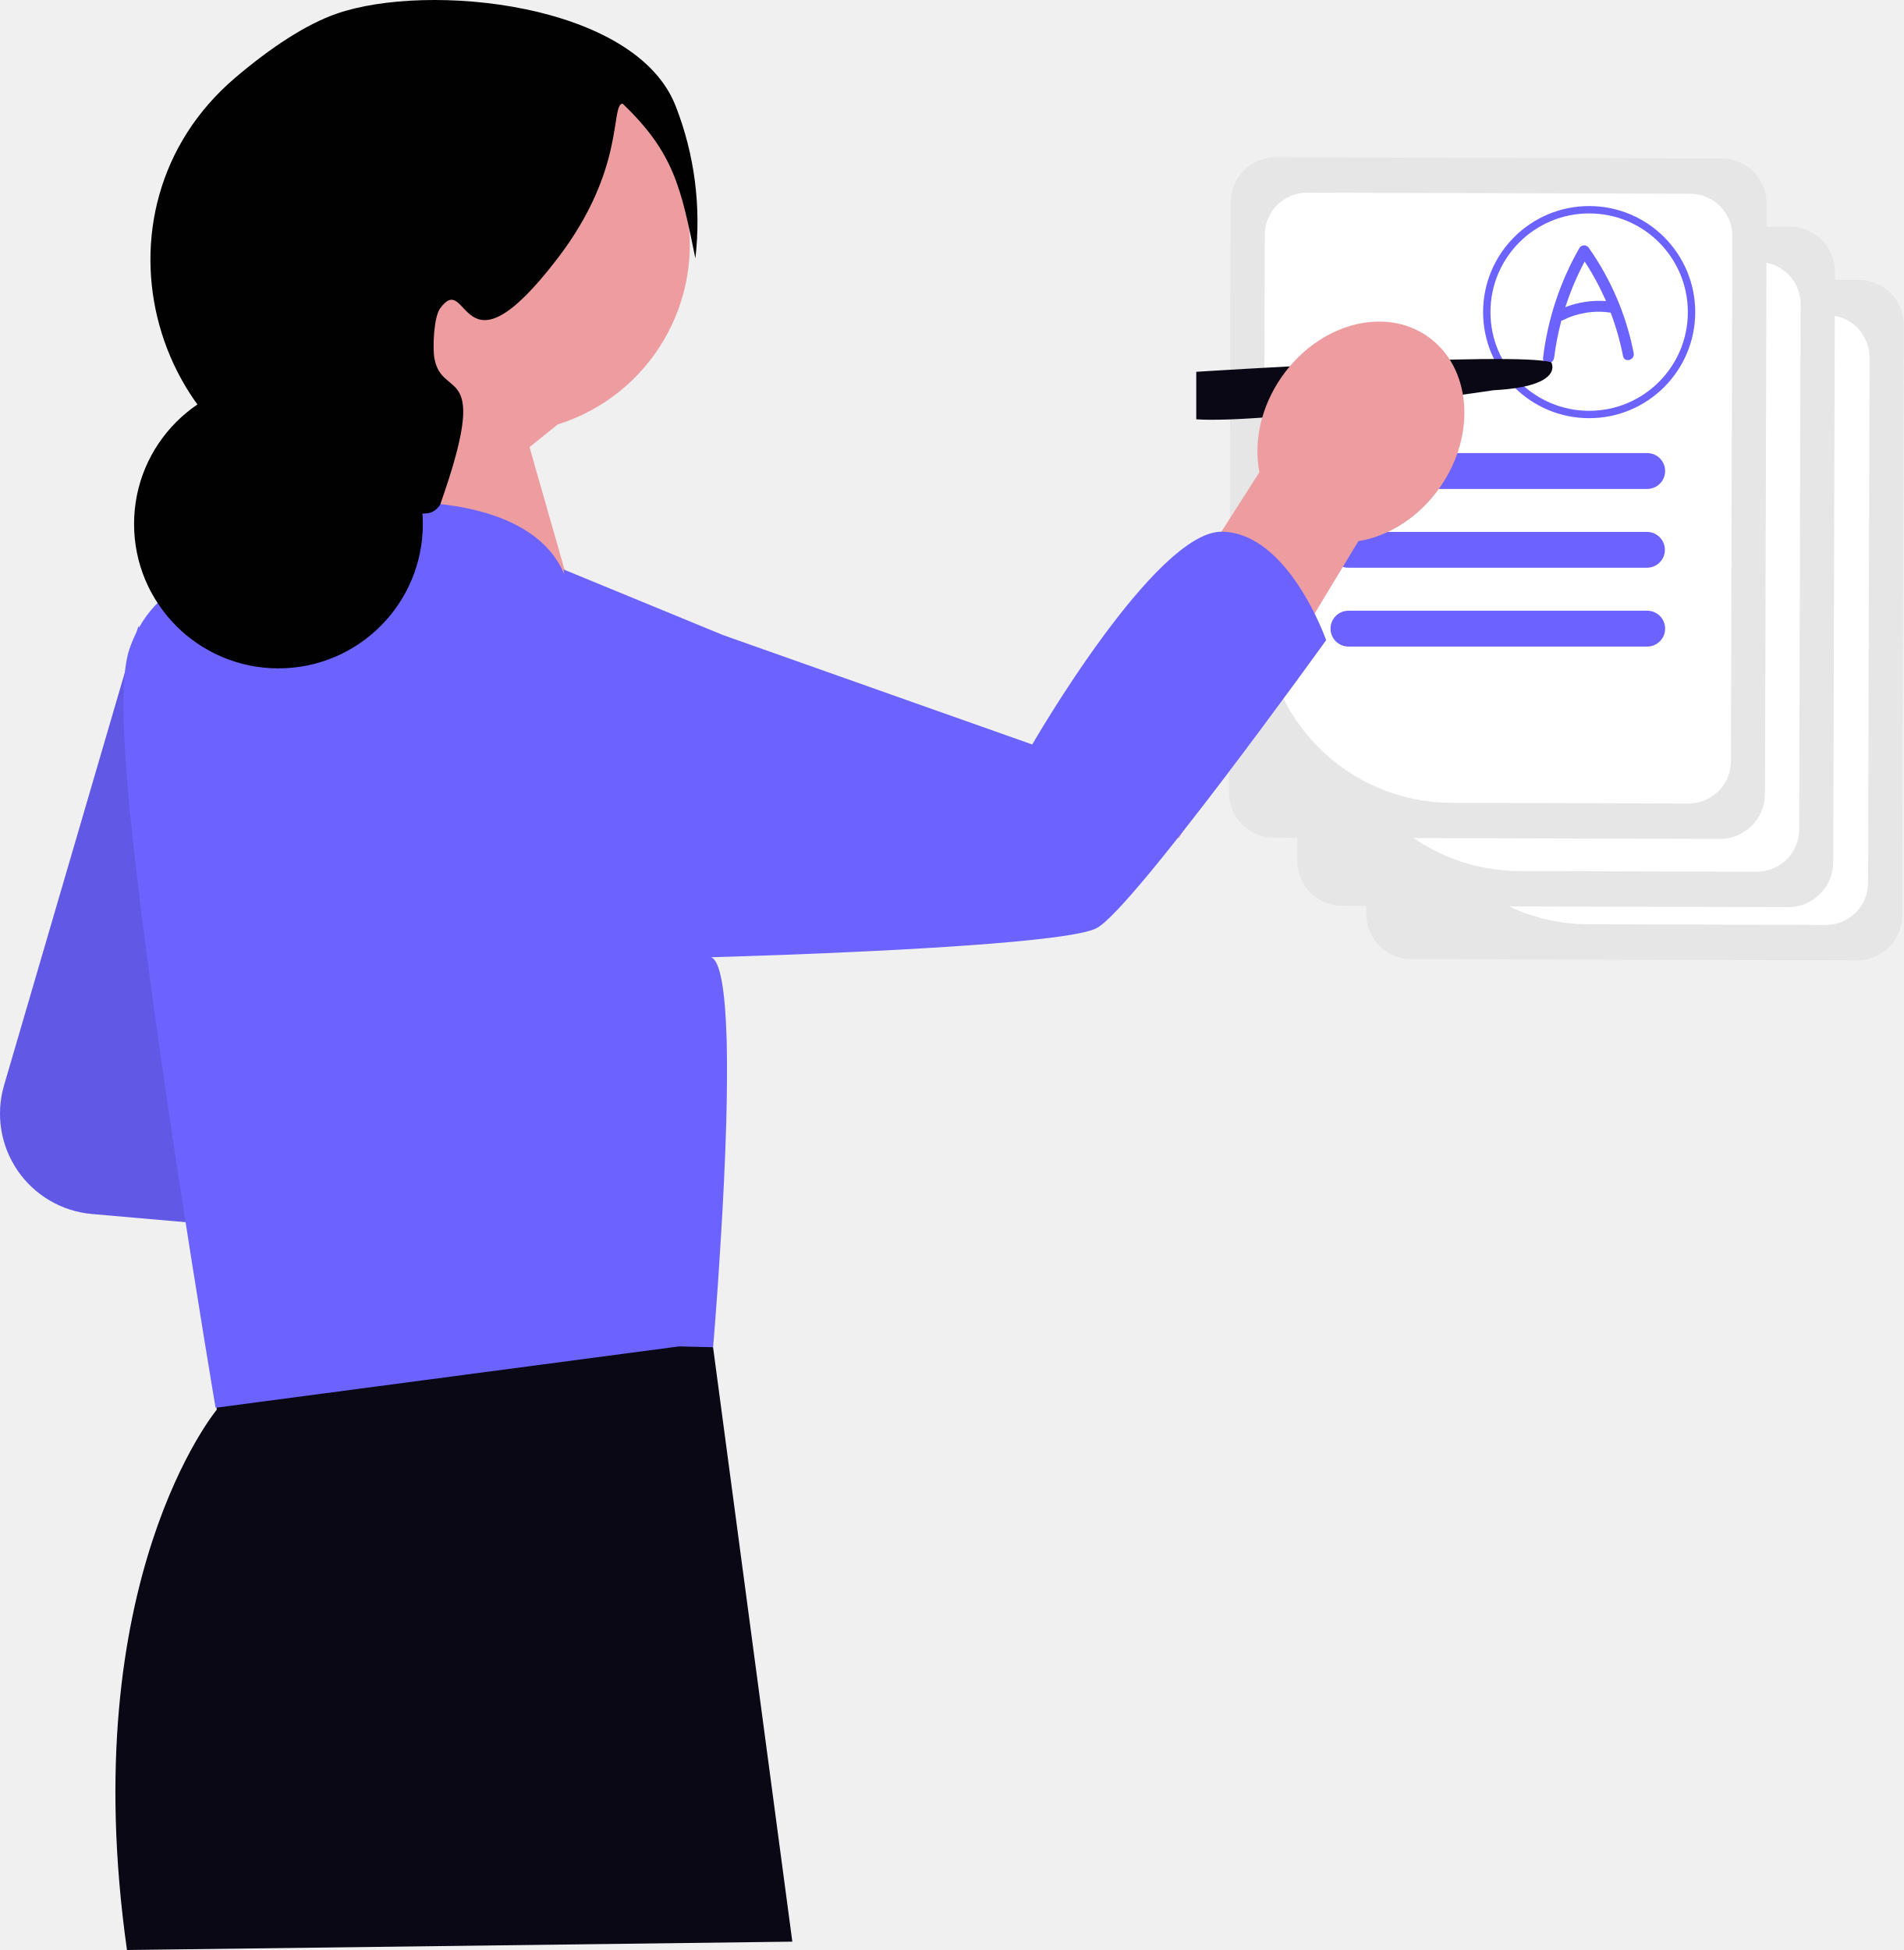
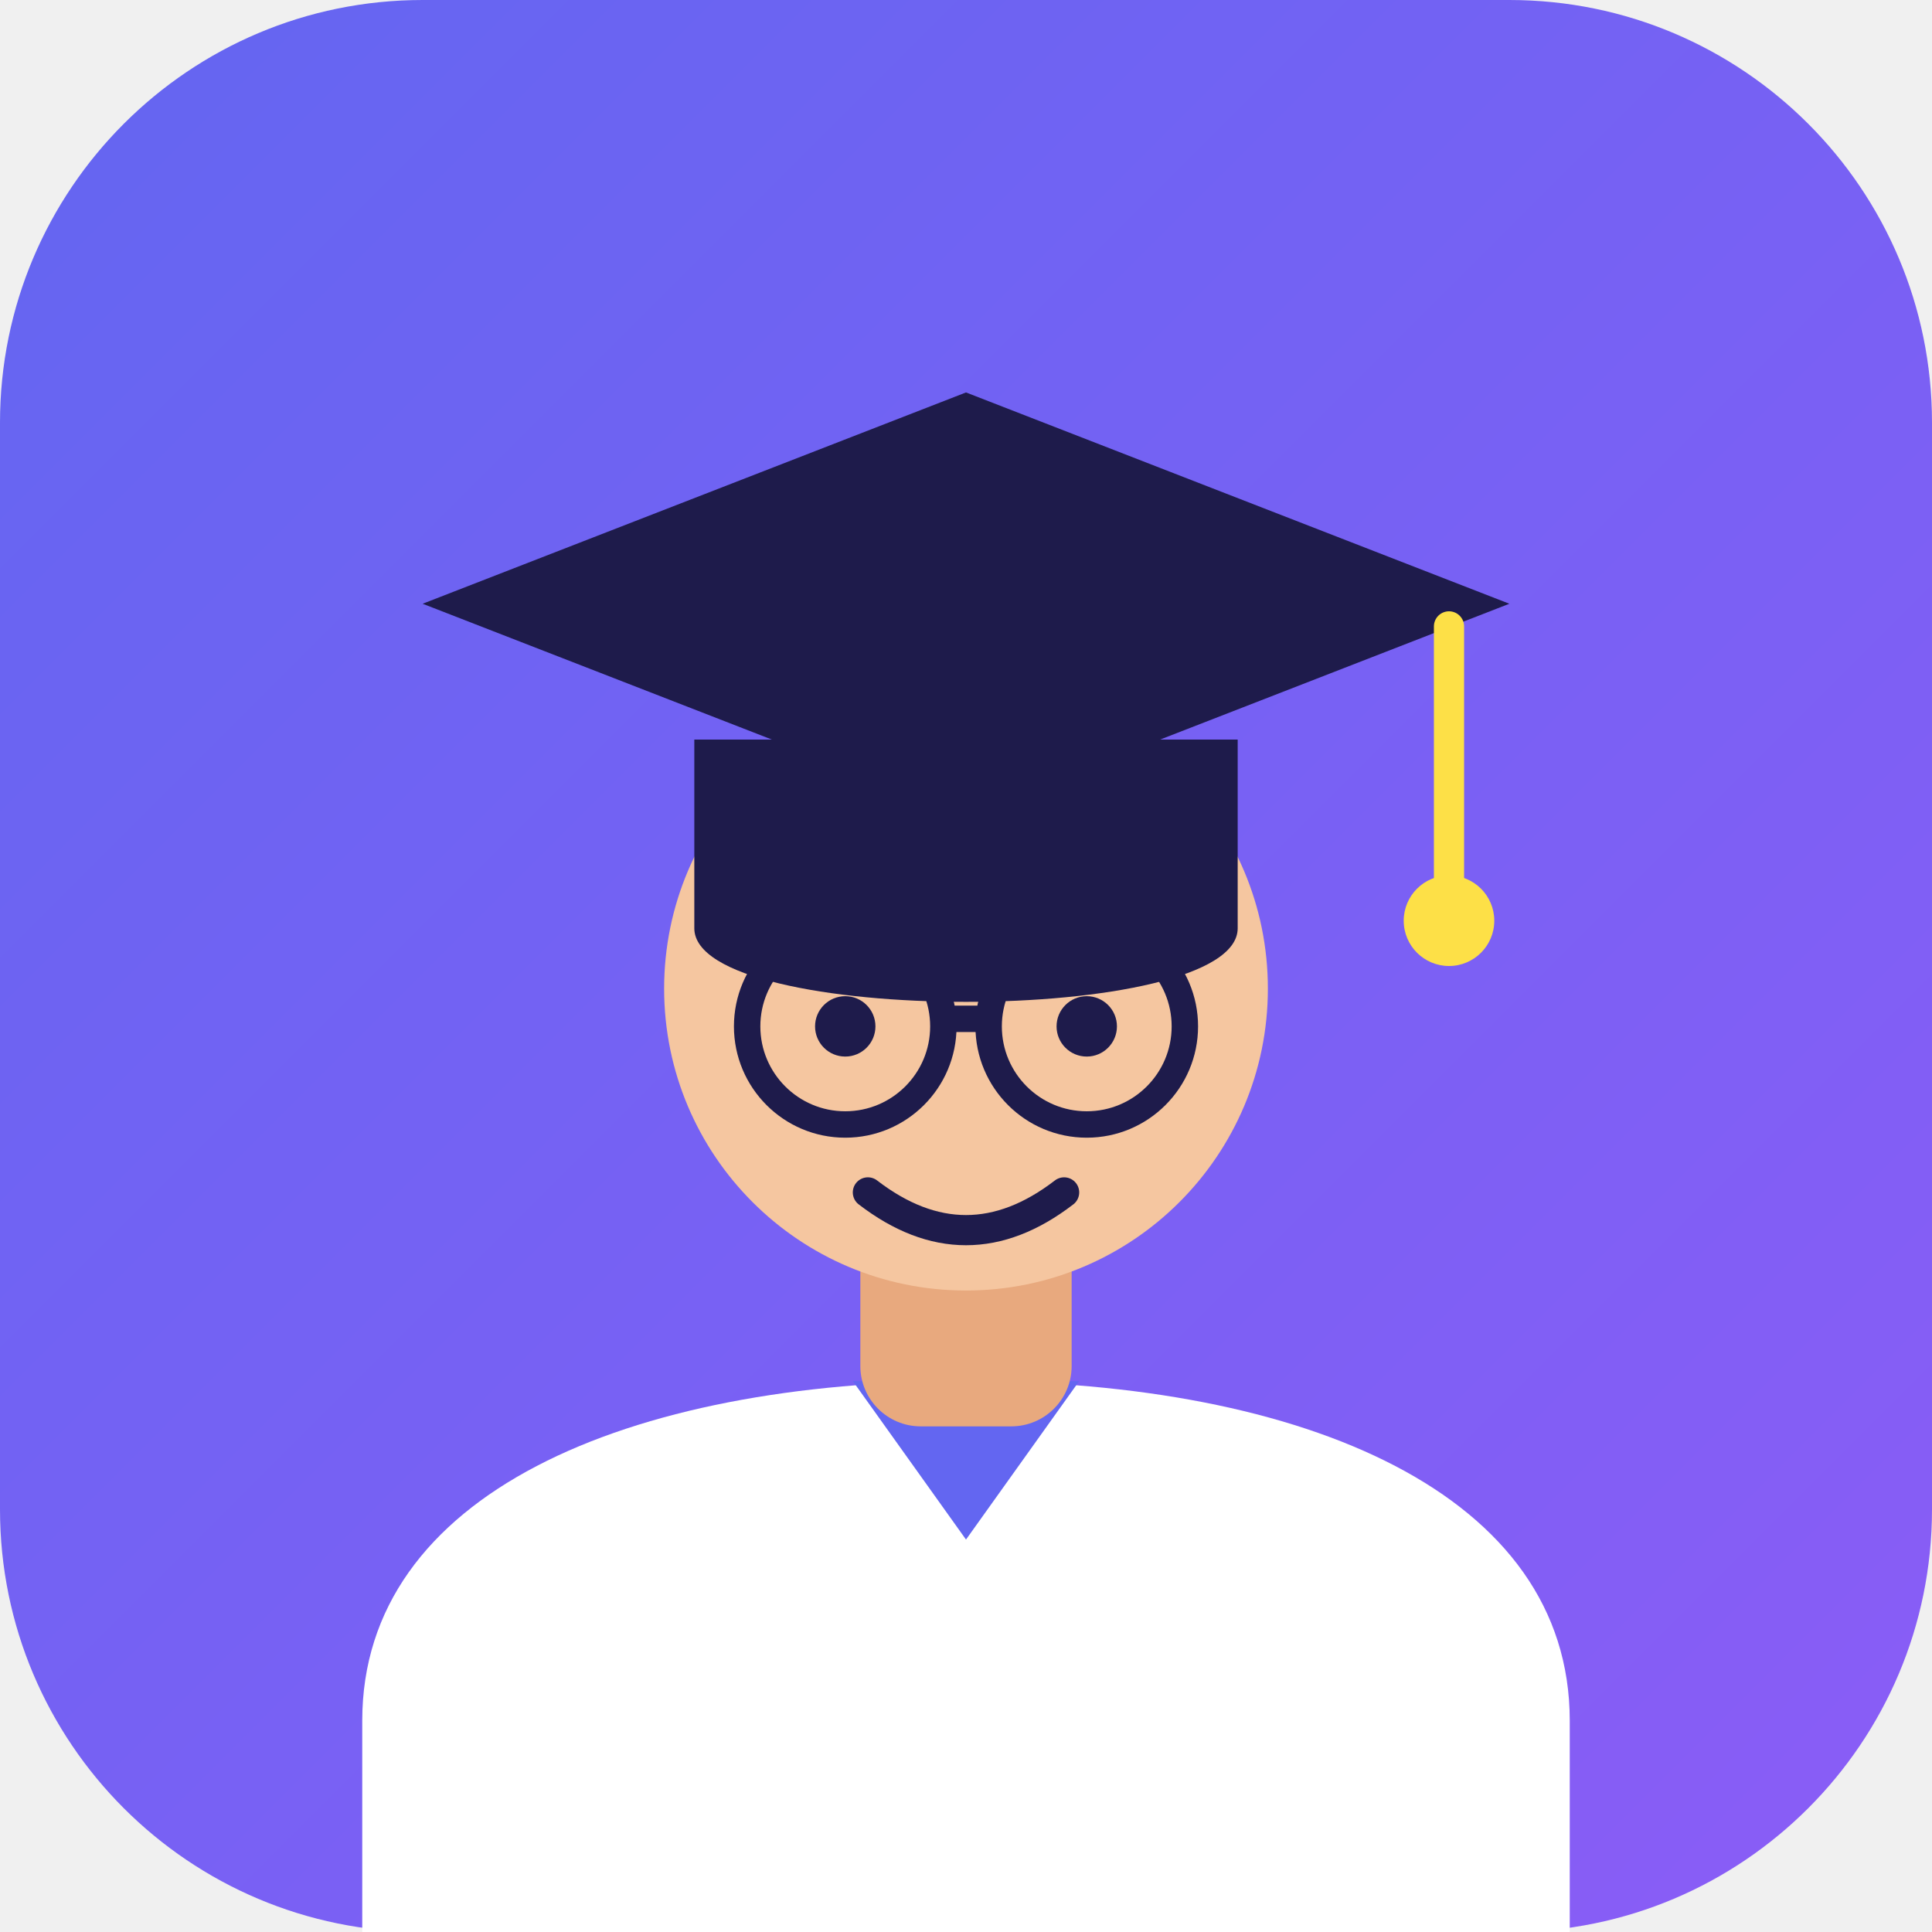
- <svg xmlns="http://www.w3.org/2000/svg" width="781.045" height="800" viewBox="0 0 781.045 800" role="img" artist="Katerina Limpitsouni" source="https://undraw.co/">
-   <g transform="translate(-598 -140)">
-     <g transform="translate(-234.723 -210.169)">
-       <path d="M558.405,205.476l-182.9-.516A18.521,18.521,0,0,0,356.959,223.4L356.3,465.6a18.479,18.479,0,0,0,18.42,18.519l101.46.295,81.468.221a18.485,18.485,0,0,0,18.519-18.445l.049-14.319.639-227.848A18.506,18.506,0,0,0,558.4,205.476Z" transform="translate(1036.918 259.539)" fill="#e6e6e6" />
-       <path d="M537.08,211.322l-157.188-.442a17.343,17.343,0,0,0-17.364,17.266l-.442,155.714A77.226,77.226,0,0,0,439.009,461.2l29.866.074,67.517.2A17.326,17.326,0,0,0,553.757,444.2l.049-15.67.54-199.849a17.327,17.327,0,0,0-17.266-17.364Z" transform="translate(1045.348 268.159)" fill="#fff" />
-     </g>
-     <g transform="translate(-263 -232)">
-       <path d="M558.405,205.476l-182.9-.516A18.521,18.521,0,0,0,356.959,223.4L356.3,465.6a18.479,18.479,0,0,0,18.42,18.519l101.46.295,81.468.221a18.485,18.485,0,0,0,18.519-18.445l.049-14.319.639-227.848A18.506,18.506,0,0,0,558.4,205.476Z" transform="translate(1036.918 259.539)" fill="#e6e6e6" />
-       <path d="M537.08,211.322l-157.188-.442a17.343,17.343,0,0,0-17.364,17.266l-.442,155.714A77.226,77.226,0,0,0,439.009,461.2l29.866.074,67.517.2A17.326,17.326,0,0,0,553.757,444.2l.049-15.67.54-199.849a17.327,17.327,0,0,0-17.266-17.364Z" transform="translate(1045.348 268.159)" fill="#fff" />
-     </g>
-     <g transform="translate(-103 -164)">
-       <g transform="translate(1205.213 368.499)">
-         <path d="M558.405,205.476l-182.9-.516A18.521,18.521,0,0,0,356.959,223.4L356.3,465.6a18.479,18.479,0,0,0,18.42,18.519l101.46.295,81.468.221a18.485,18.485,0,0,0,18.519-18.445l.049-14.319.639-227.848A18.506,18.506,0,0,0,558.4,205.476Z" transform="translate(-356.295 -204.96)" fill="#e6e6e6" />
-         <path d="M537.08,211.322l-157.188-.442a17.343,17.343,0,0,0-17.364,17.266l-.442,155.714A77.226,77.226,0,0,0,439.009,461.2l29.866.074,67.517.2A17.326,17.326,0,0,0,553.757,444.2l.049-15.67.54-199.849a17.327,17.327,0,0,0-17.266-17.364Z" transform="translate(-347.865 -196.34)" fill="#fff" />
-         <path d="M503.164,254.38H380.606a7.356,7.356,0,0,0,0,14.712H503.164a7.356,7.356,0,1,0,0-14.712Z" transform="translate(-331.608 -133.002)" fill="#6c63ff" />
-         <path d="M407.549,237.96H380.606a7.356,7.356,0,0,0,0,14.712h26.943a7.356,7.356,0,1,0,0-14.712Z" transform="translate(-331.608 -156.91)" fill="#6c63ff" />
-         <path d="M503.164,280.71H380.606a7.356,7.356,0,1,0,0,14.712H503.164a7.356,7.356,0,1,0,0-14.712Z" transform="translate(-331.608 -94.664)" fill="#6c63ff" />
-         <path d="M503.157,267.55H380.6a7.344,7.344,0,1,0,0,14.687H503.157a7.344,7.344,0,0,0,0-14.687Z" transform="translate(-331.6 -113.825)" fill="#6c63ff" />
-         <path d="M442.245,300.142a43.512,43.512,0,1,1,43.513-43.512,43.512,43.512,0,0,1-43.513,43.512Zm0-84a40.489,40.489,0,1,0,40.489,40.489A40.489,40.489,0,0,0,442.245,216.141Z" transform="translate(-294.504 -193.082)" fill="#6c63ff" />
-         <path d="M445.945,263.923a111.861,111.861,0,0,0-18.367-43.143,2.3,2.3,0,0,0-3.917,0,119.479,119.479,0,0,0-14.9,45.033c-.353,2.891,4.186,2.865,4.536,0a111.784,111.784,0,0,1,2.974-15.228,2.593,2.593,0,0,0,.507-.155,33.057,33.057,0,0,1,19.525-3.18c.058.009.114,0,.172,0a108.755,108.755,0,0,1,5.1,17.876C442.125,267.992,446.5,266.78,445.945,263.923Zm-28.042-18.9a114.815,114.815,0,0,1,7.92-18.71,108.717,108.717,0,0,1,8.758,16.239,38.256,38.256,0,0,0-16.678,2.471Z" transform="translate(-279.93 -183.522)" fill="#6c63ff" />
-       </g>
-       <path d="M694.685,256.307,639.545,444.8a41.329,41.329,0,0,0,36.063,52.776l60.17,5.267Z" transform="translate(63.118 304.474)" fill="#6c63ff" />
-       <path d="M694.685,256.307,639.545,444.8a41.329,41.329,0,0,0,36.063,52.776l60.17,5.267Z" transform="translate(63.118 304.474)" opacity="0.1" />
-       <path d="M935.738,214.6V195.11s131.43-8.484,145.643-3.889c0,0,5.826,9.869-23.72,11.448C1057.656,202.669,965.7,216.512,935.738,214.6Z" transform="translate(256.035 261.429)" fill="#090814" />
-       <path d="M1018.749,270.615,944.992,392.6l-34.728-44,67.87-106.263c-2.412-12.362.509-26.712,9.136-39.1,15.1-21.682,41.884-29.13,59.827-16.637s20.257,40.2,5.154,61.883c-8.629,12.391-21.074,20.108-33.505,22.137Z" transform="translate(239.539 255.393)" fill="#ed9da0" />
-       <path d="M716.74,414.662l-8.858,30.126.3,30.545s-58.257,70.069-36.8,221.615l272.963-3.423-32.517-243.87Z" transform="translate(81.71 407.052)" fill="#090814" />
-       <path d="M715.674,191.751a77.409,77.409,0,1,1,100.592,73.871l-11.541,9.3,20.717,72.518L801.3,364.519l-76.275-63.574s16.481-20.991,25.318-44.669A77.325,77.325,0,0,1,715.674,191.751Z" transform="translate(113.511 212.522)" fill="#ed9da0" />
-       <path d="M1119.312,237.725c-27.33-.417-77.851,87.289-77.851,87.289l-41.5-14.677L914.6,280.12,849.189,253.2l.287,1.977c-.258-.62-.537-1.247-.845-1.879-6.877-14.17-26.854-30.843-83.566-27.537l-26.7,21.078-3.636,2.888a82.363,82.363,0,0,0-33.641,5.239c-12.147,4.883-24.293,13.993-30.039,31.021-2.976,8.783-2.976,26.944-1.191,50.016,6.46,83.537,36.57,261.125,36.57,261.125l190.082-25.162,14.024.327s1.667-19.142,3.156-44.211c.923-14.706,1.757-31.409,2.234-47.485.327-11.789.417-23.221.208-33.284-.029-.625-.029-1.252-.059-1.877-.566-18.368-2.412-31.684-6.371-33.135,0,0,12.293-.327,30.039-.983,42.87-1.607,117.595-5.21,128.253-11.015,15.063-8.188,94.046-118.079,94.046-118.079s-15.362-44.062-42.721-44.508Z" transform="translate(83.014 284.412)" fill="#6c63ff" />
-       <path d="M898.914,206.457c-5.847-28.607-8.657-43.262-29.906-63.5-5.045.713,1.331,26.873-26.474,63.311-40.422,52.969-36.394,4.4-48.347,20.719-2.6,3.542-3.155,16.323-2.3,20.719,3.369,17.374,23.311.409,2.3,59.857-3.125,4.623-6.811,3.5-11.51,3.454-.364,0,2.021-.459-6.906-2.3-4.261-.88-10.224-1.918-17.374-3.116-83.052-13.991-112.378-118.786-48.184-173.31,14.606-12.405,28.94-21.807,41.38-26.163,37.482-13.12,122.886-4.592,139.282,37.986a130.4,130.4,0,0,1,8.035,62.347Z" transform="translate(87.37 203.529)" fill="#010102" />
-       <ellipse cx="59.234" cy="59.234" rx="59.234" ry="59.234" transform="translate(756 459.735)" fill="#010102" />
-     </g>
+ <svg xmlns="http://www.w3.org/2000/svg" viewBox="0 0 512 512" width="512" height="512" role="img" aria-label="Teacher">
+   <defs>
+     <linearGradient id="g" x1="0" y1="0" x2="1" y2="1">
+       <stop offset="0" stop-color="#6366F1" />
+       <stop offset="1" stop-color="#8B5CF6" />
+     </linearGradient>
+   </defs>
+   <rect width="512" height="512" rx="112" fill="url(#g)" />
+   <path d="M96 512V456C96 396 166 366 256 366S416 396 416 456V512Z" fill="#fff" />
+   <path d="M226 366L256 408L286 366Z" fill="#6366F1" />
+   <rect x="228" y="318" width="56" height="60" rx="16" fill="#E8A97E" />
+   <circle cx="256" cy="262" r="80" fill="#F5C6A0" />
+   <path d="M184 196v50c0 26 144 26 144 0v-50" fill="#1E1B4B" />
+   <polygon points="256,104 400,160 256,216 112,160" fill="#1E1B4B" />
+   <path d="M384 166V236" stroke="#FDE047" stroke-width="8" stroke-linecap="round" />
+   <circle cx="384" cy="244" r="12" fill="#FDE047" />
+   <g fill="none" stroke="#1E1B4B" stroke-width="7">
+     <circle cx="224" cy="272" r="26" />
+     <circle cx="288" cy="272" r="26" />
+     <path d="M250 270h12" />
  </g>
+   <circle cx="224" cy="272" r="8" fill="#1E1B4B" />
+   <circle cx="288" cy="272" r="8" fill="#1E1B4B" />
+   <path d="M230 316Q256 336 282 316" fill="none" stroke="#1E1B4B" stroke-width="8" stroke-linecap="round" />
</svg>
